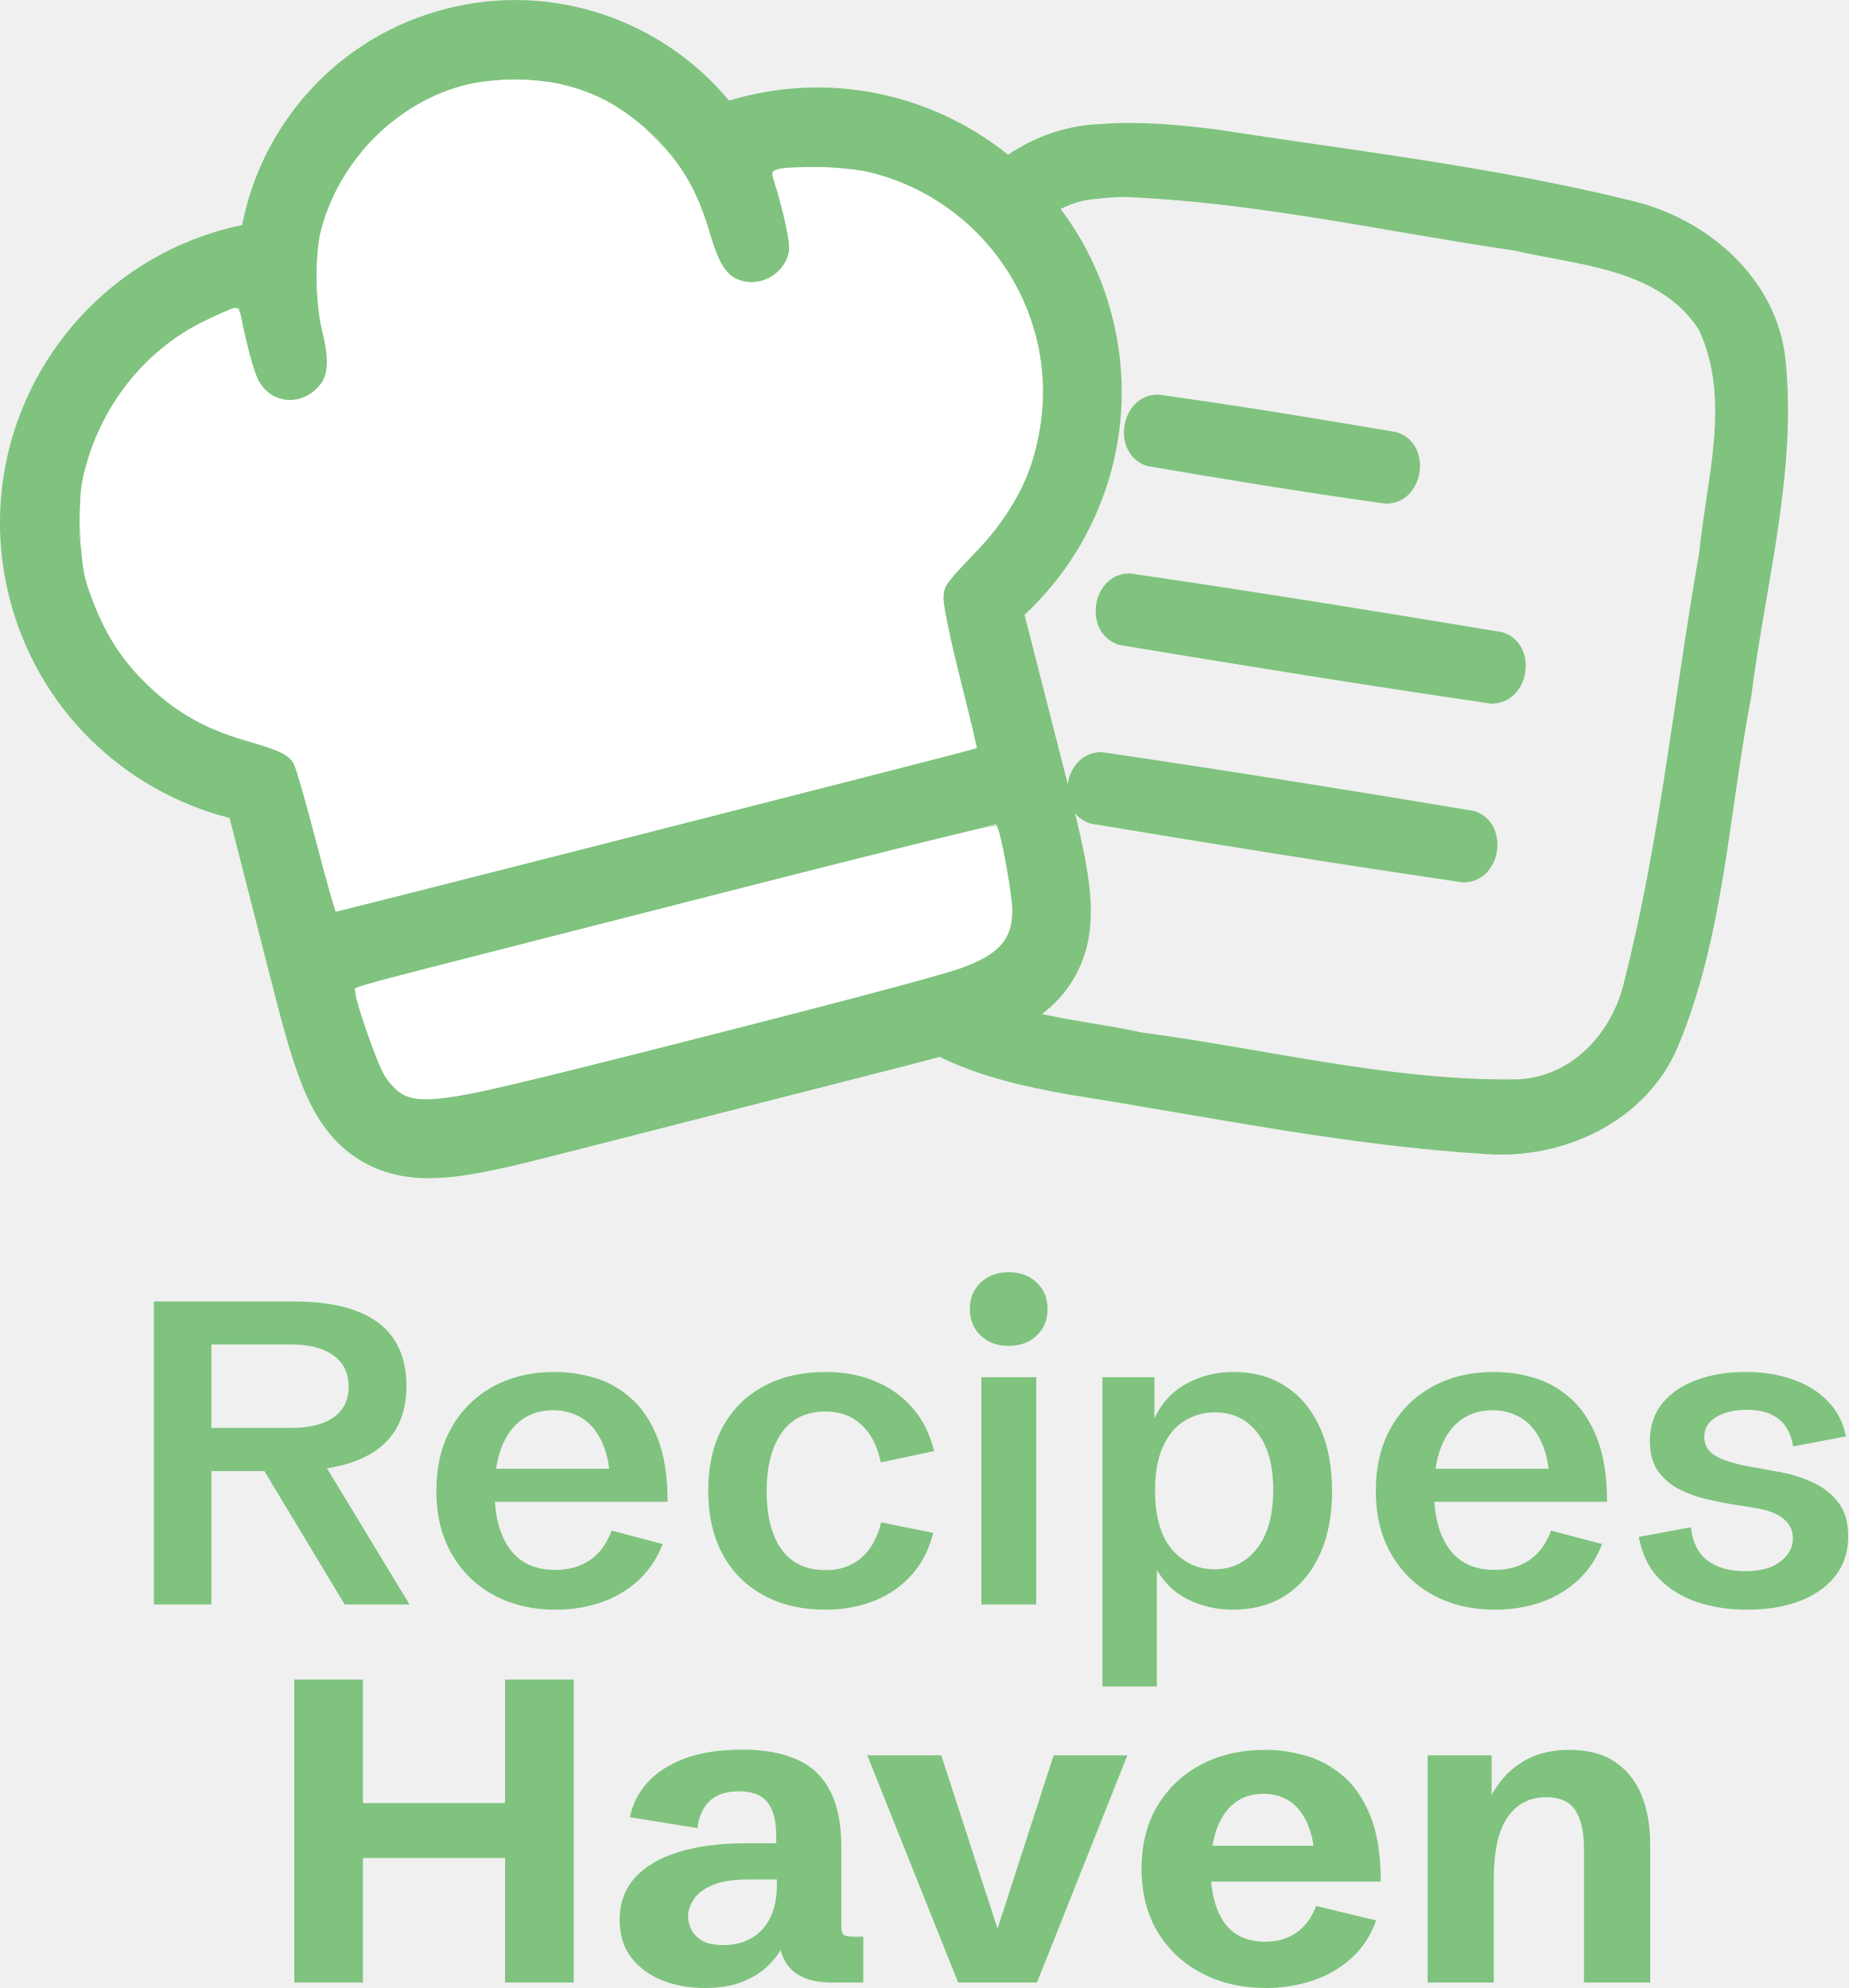
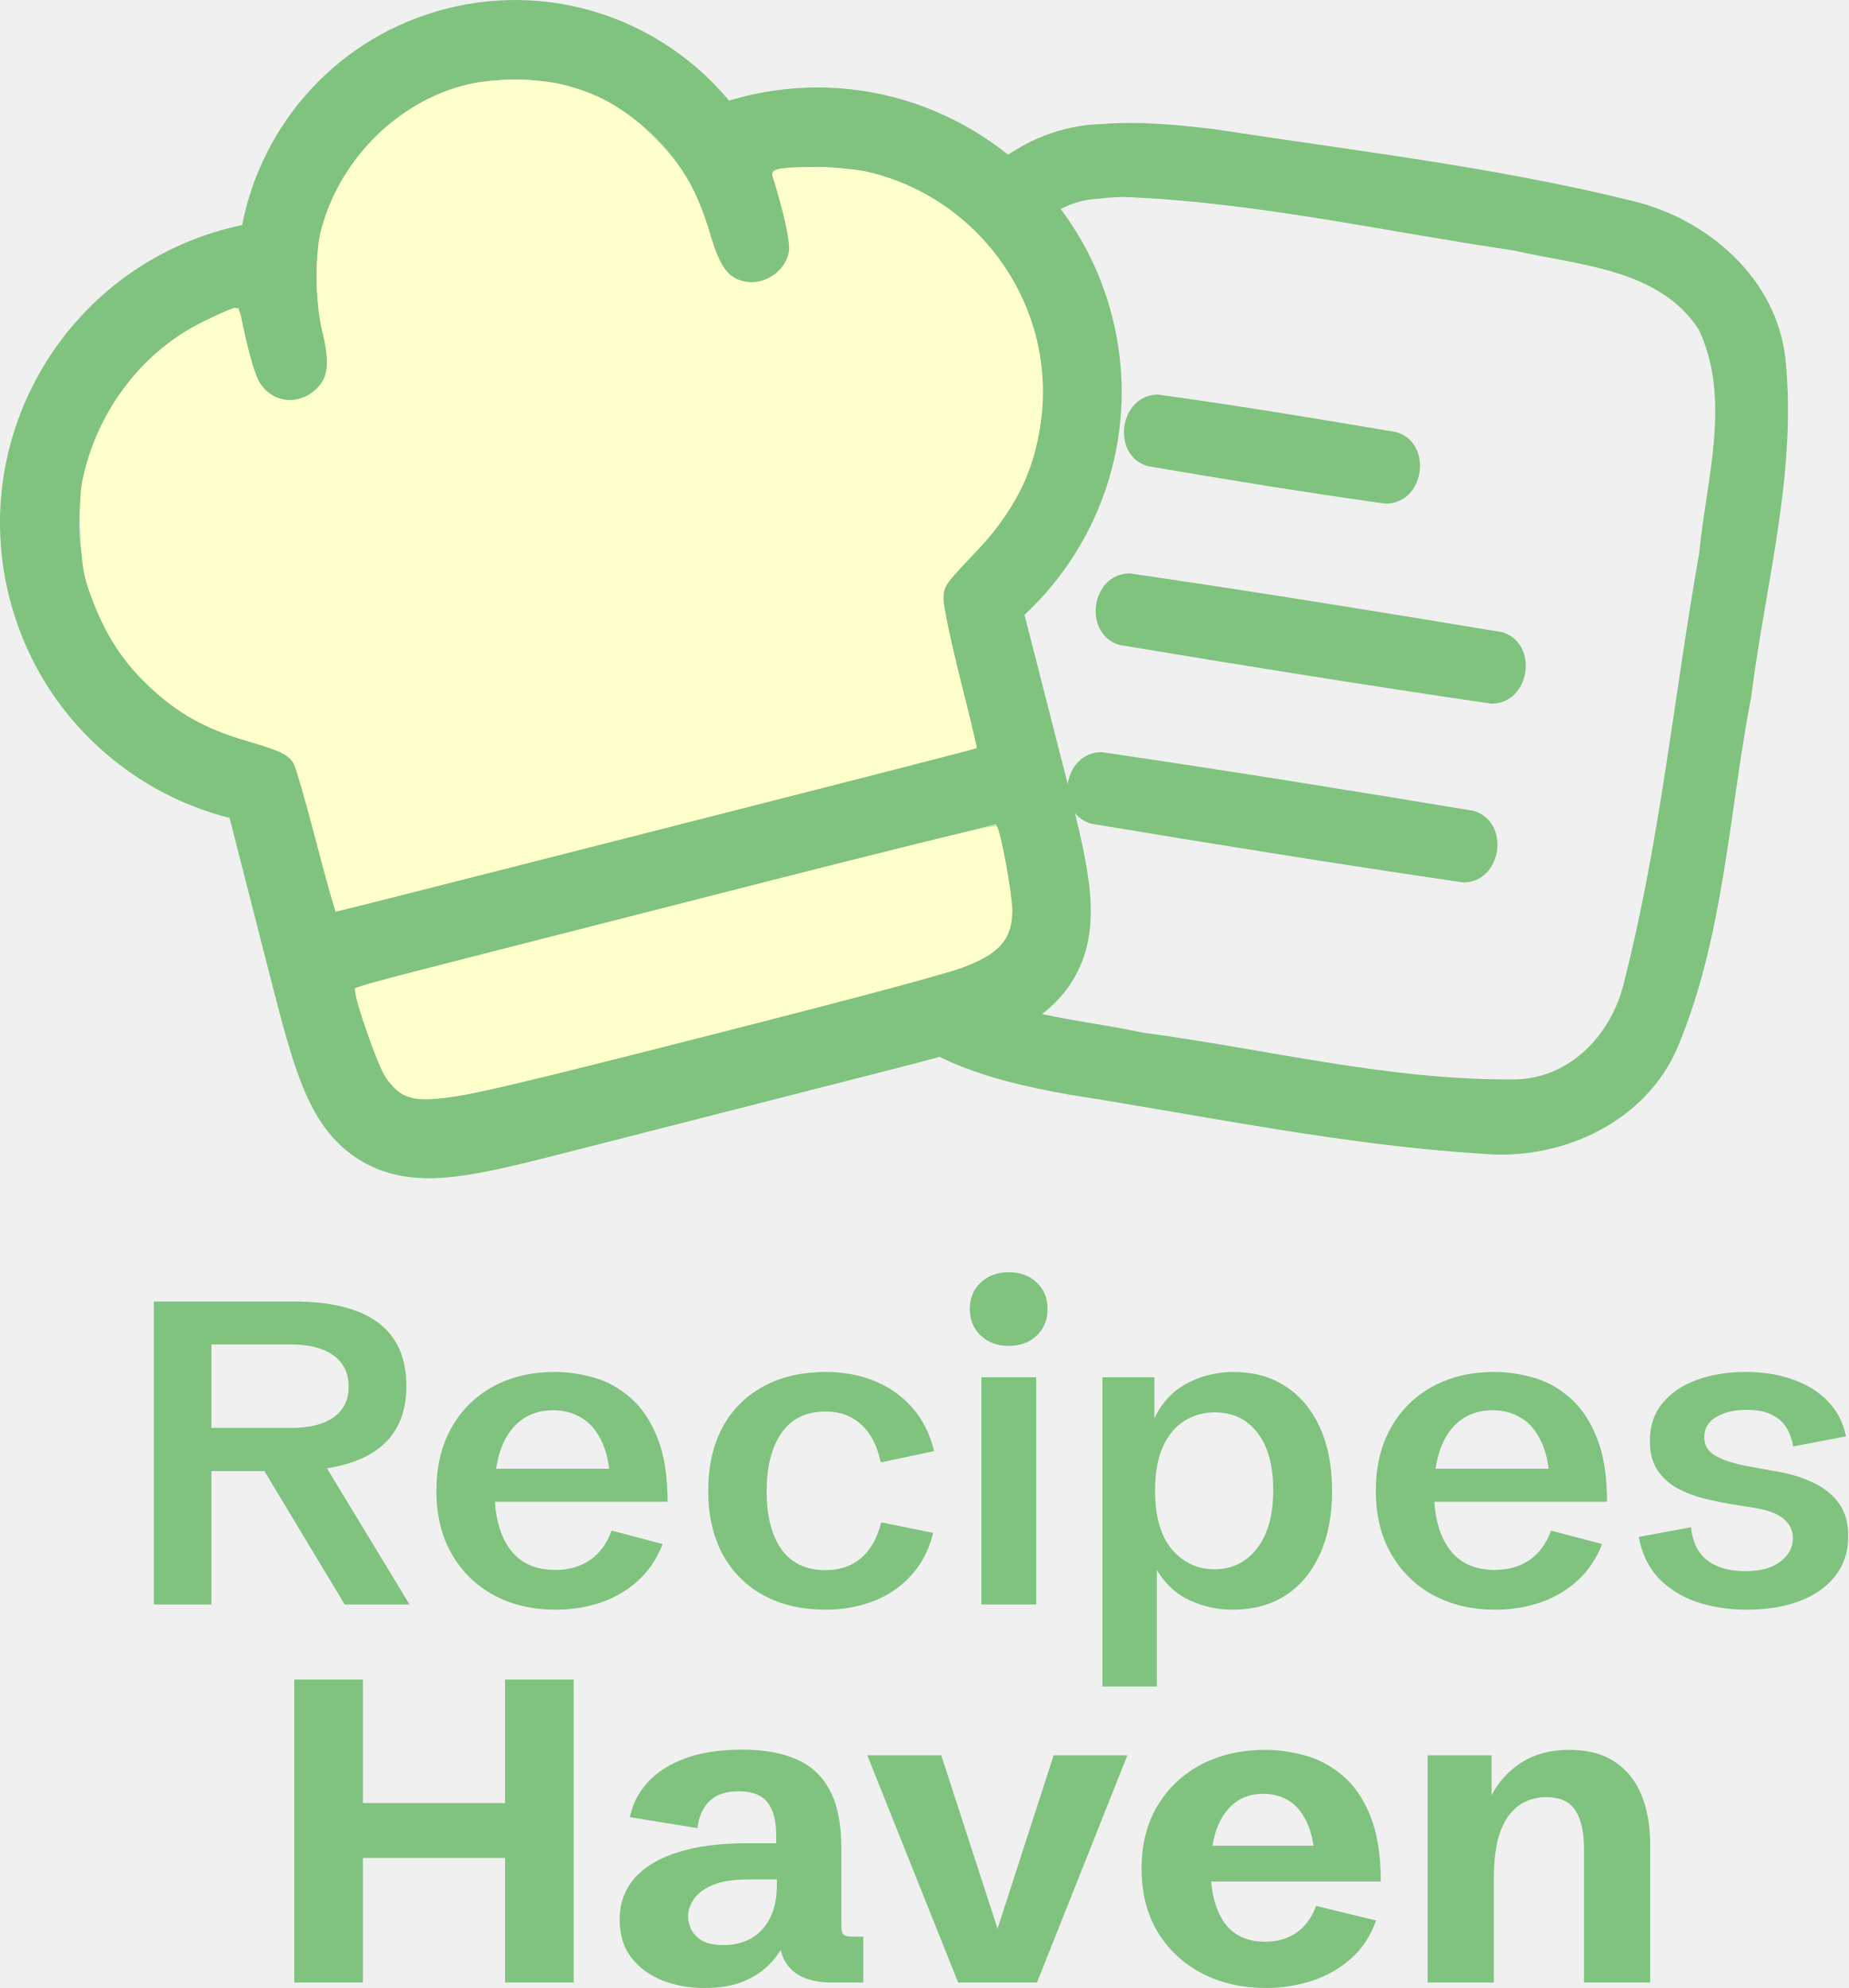
- <svg xmlns="http://www.w3.org/2000/svg" width="140.411mm" height="151.044mm" viewBox="0 0 140.411 151.044" version="1.1" id="svg24217">
-   <defs id="defs24214">
-     <rect x="4395.605" y="-2836.63" width="2004.396" height="679.853" id="rect107254" />
-     <rect x="4395.605" y="-2836.63" width="2004.396" height="679.853" id="rect107254-9" />
-   </defs>
+ <svg xmlns="http://www.w3.org/2000/svg" version="1.1" id="svg24217" x="0px" y="0px" width="398.015px" height="428.156px" viewBox="0 0 398.015 428.156" enable-background="new 0 0 398.015 428.156" xml:space="preserve">
  <g id="layer1" transform="translate(157.23,283.7476)">
-     <g id="g14647" transform="matrix(4.02135,0,0,4.02135,-165.3557,-178.8892)" style="fill:#7fc37e;fill-opacity:1">
-       <path fill-rule="evenodd" clip-rule="evenodd" d="m 6.595,-21.823 c 0.375,-1.929 1.823,-3.568 3.855,-4.087 2.032,-0.519 4.089,0.224 5.343,1.736 0.08,-0.024 0.162,-0.047 0.244,-0.068 3.077,-0.786 6.208,1.07 6.995,4.147 0.54,2.113 -0.167,4.25 -1.656,5.636 l 0.743,2.908 c 0.222,0.871 0.408,1.596 0.478,2.192 0.074,0.629 0.034,1.224 -0.294,1.778 -0.328,0.554 -0.832,0.874 -1.419,1.112 -0.556,0.225 -1.282,0.41 -2.153,0.633 l -5.914,1.511 C 11.946,-4.102 11.22,-3.916 10.624,-3.847 9.995,-3.773 9.4,-3.813 8.846,-4.141 8.292,-4.47 7.971,-4.973 7.734,-5.56 7.509,-6.117 7.324,-6.842 7.101,-7.713 l -0.743,-2.908 c -1.972,-0.502 -3.617,-2.038 -4.157,-4.151 -0.786,-3.077 1.07,-6.208 4.147,-6.995 0.082,-0.021 0.164,-0.04 0.246,-0.057 z m -0.065,1.564 c -2.16,0.658 -3.44,2.907 -2.875,5.117 0.431,1.687 1.817,2.88 3.436,3.144 0.294,0.048 0.532,0.266 0.606,0.555 l 0.66,2.583 12.111,-3.095 -0.66,-2.583 c -0.074,-0.289 0.03,-0.594 0.266,-0.777 1.293,-1.008 1.937,-2.719 1.506,-4.407 -0.565,-2.21 -2.767,-3.568 -4.978,-3.11 0.094,0.228 0.173,0.464 0.236,0.709 l 0.124,0.484 c 0.103,0.401 -0.14,0.81 -0.541,0.912 -0.401,0.103 -0.81,-0.14 -0.912,-0.541 l -0.124,-0.484 c -0.105,-0.41 -0.273,-0.785 -0.49,-1.119 -0.853,-1.31 -2.475,-1.994 -4.072,-1.586 -1.597,0.408 -2.692,1.786 -2.812,3.345 -0.031,0.397 0.002,0.807 0.107,1.217 l 0.124,0.484 c 0.103,0.401 -0.14,0.81 -0.541,0.912 -0.401,0.103 -0.81,-0.14 -0.912,-0.541 l -0.124,-0.484 c -0.063,-0.245 -0.107,-0.491 -0.134,-0.735 z M 20.837,-10.503 8.729,-7.409 c 0.145,0.551 0.265,0.963 0.396,1.287 0.174,0.432 0.327,0.597 0.486,0.691 0.159,0.094 0.376,0.149 0.839,0.095 0.484,-0.057 1.112,-0.216 2.046,-0.454 l 5.813,-1.486 c 0.934,-0.239 1.561,-0.401 2.013,-0.583 0.432,-0.174 0.597,-0.327 0.691,-0.486 0.094,-0.159 0.149,-0.376 0.095,-0.839 -0.041,-0.346 -0.133,-0.766 -0.27,-1.319 z" fill="#1c274c" id="path9559" style="fill:#7fc37e;fill-opacity:1" />
-       <path style="fill:#7fc37e;fill-opacity:1;stroke-width:1.393" d="m 277.99,-297.821 c -0.322,-0.958 -5.374,-20.533 -11.227,-43.501 -5.853,-22.968 -11.471,-43.345 -12.484,-45.283 -4.191,-8.017 -9.135,-10.873 -26.474,-15.297 -27.01,-6.891 -47.215,-17.772 -65.884,-35.477 -13.628,-12.924 -21.637,-23.829 -29.764,-40.527 -10.434,-21.437 -14.04,-37.324 -14.073,-62.002 -0.023,-17.426 0.478,-22.118 3.644,-34.136 10.27,-38.976 35.454,-71.556 69.4,-89.778 5.613,-3.013 13.597,-6.804 17.744,-8.426 8.223,-3.215 9.814,-2.56 9.856,4.057 0.043,6.819 7.377,34.403 10.678,40.158 8.248,14.382 29.148,16.012 39.997,3.119 6.617,-7.864 7.202,-13.799 3.045,-30.918 -5.065,-20.862 -6.393,-34.412 -4.909,-50.102 5.166,-54.605 45.365,-99.358 99.191,-110.429 16.598,-3.414 38.367,-2.915 54.806,1.255 16.482,4.181 27.932,9.375 41.794,18.958 25.207,17.426 41.561,42.004 50.806,76.357 4.803,17.846 7.59,22.676 15.384,26.652 16.17,8.249 36.164,-3.338 36.164,-20.958 0,-6.515 -5.678,-30.041 -9.734,-40.33 l -2.704,-6.861 6.567,-1.123 c 3.612,-0.617 14.718,-1.041 24.68,-0.941 14.662,0.147 20.768,0.877 32.046,3.833 53.583,14.043 92.835,55.346 104.103,109.541 2.248,10.815 2.628,16.806 2.075,32.743 -0.799,23.015 -3.702,35.358 -12.899,54.829 -8.333,17.643 -16.667,28.96 -33.498,45.49 -20.701,20.33 -20.29,15.729 -6.326,70.722 6.274,24.708 11.39,45.568 11.371,46.357 -0.02,0.789 -8.971,3.738 -19.891,6.552 -87.087,22.448 -380.56,97.208 -381.595,97.208 -0.718,0 -1.568,-0.784 -1.89,-1.742 z" id="path14161" transform="scale(0.03)" />
-       <path style="fill:#7fc37e;fill-opacity:1;stroke-width:1.393" d="m 322.29,-180.358 c -7.318,-3.323 -13.05,-11.107 -18.373,-24.955 -4.349,-11.314 -13.176,-40.615 -12.45,-41.326 0.39,-0.382 37.439,-9.95 132.101,-34.117 18.009,-4.597 46.223,-11.805 62.699,-16.017 211.237,-54 207.31,-53.014 208.073,-52.227 2.023,2.089 8.359,36.202 8.942,48.151 0.586,12.008 0.28,14.958 -2.118,20.378 -4.514,10.206 -15.231,16.37 -43.52,25.035 -20.608,6.312 -267.244,69.221 -289.113,73.743 -23.272,4.812 -37.667,5.228 -46.242,1.334 z" id="path14200" transform="scale(0.03)" />
+     <g id="g14647" transform="matrix(4.02135,0,0,4.02135,-165.3557,-178.8892)">
+       <path id="path9559" fill="#7FC37E" d="M14.986-14.022c1.064-5.468,5.168-10.114,10.928-11.586    c5.76-1.472,11.59,0.635,15.147,4.922c0.228-0.069,0.458-0.133,0.691-0.193c8.722-2.229,17.599,3.034,19.827,11.756    c1.531,5.989-0.472,12.047-4.694,15.977l2.106,8.243c0.631,2.468,1.157,4.525,1.355,6.215c0.209,1.783,0.097,3.47-0.834,5.041    c-0.931,1.571-2.358,2.479-4.022,3.151c-1.577,0.637-3.635,1.163-6.103,1.794l-16.764,4.284c-2.468,0.63-4.525,1.157-6.215,1.355    c-1.783,0.209-3.47,0.097-5.041-0.835c-1.57-0.931-2.478-2.357-3.151-4.022c-0.637-1.577-1.163-3.635-1.793-6.103l-2.107-8.243    C8.726,16.31,4.063,11.956,2.532,5.967C0.303-2.754,5.567-11.631,14.288-13.86C14.521-13.919,14.753-13.974,14.986-14.022    L14.986-14.022z M14.802-9.589C8.68-7.723,5.051-1.35,6.652,4.915c1.222,4.783,5.152,8.164,9.739,8.912    c0.834,0.136,1.508,0.753,1.718,1.572l1.871,7.322l34.33-8.773l-1.871-7.322c-0.209-0.819,0.086-1.684,0.753-2.203    c3.666-2.858,5.491-7.709,4.269-12.492c-1.601-6.265-7.843-10.115-14.11-8.815c0.266,0.645,0.49,1.316,0.668,2.011l0.351,1.373    c0.291,1.138-0.396,2.295-1.533,2.586c-1.137,0.291-2.295-0.396-2.586-1.533l-0.351-1.373c-0.297-1.161-0.772-2.225-1.389-3.171    c-2.418-3.714-7.015-5.653-11.542-4.496c-4.527,1.157-7.63,5.063-7.97,9.482c-0.087,1.126,0.006,2.287,0.303,3.449l0.351,1.373    c0.291,1.138-0.396,2.295-1.533,2.586c-1.138,0.291-2.295-0.396-2.586-1.533l-0.351-1.373C15.003-8.199,14.878-8.896,14.802-9.589    L14.802-9.589z M55.357,18.068l-34.32,8.771c0.411,1.561,0.751,2.731,1.121,3.647c0.494,1.224,0.927,1.691,1.377,1.957    c0.449,0.267,1.067,0.422,2.378,0.269c1.372-0.161,3.152-0.611,5.799-1.288l16.478-4.211c2.647-0.677,4.425-1.135,5.706-1.653    c1.224-0.495,1.691-0.928,1.957-1.377c0.266-0.449,0.422-1.067,0.269-2.378C56.008,20.825,55.745,19.635,55.357,18.068    L55.357,18.068z" />
+       <path id="path14161" fill="#7FC37E" d="M19.933,22.513c-0.027-0.081-0.457-1.746-0.955-3.699    c-0.498-1.953-0.975-3.686-1.061-3.851c-0.356-0.682-0.777-0.925-2.251-1.301c-2.297-0.586-4.015-1.511-5.603-3.017    c-1.159-1.099-1.84-2.026-2.531-3.446C6.644,5.375,6.338,4.024,6.335,1.926c-0.002-1.482,0.041-1.881,0.31-2.903    c0.873-3.314,3.015-6.085,5.902-7.635c0.477-0.256,1.156-0.579,1.509-0.717c0.699-0.273,0.835-0.218,0.838,0.345    c0.004,0.58,0.627,2.926,0.908,3.415c0.701,1.223,2.479,1.362,3.401,0.265c0.563-0.669,0.612-1.173,0.259-2.629    c-0.431-1.774-0.544-2.926-0.417-4.261c0.439-4.644,3.858-8.449,8.435-9.391c1.411-0.29,3.263-0.248,4.661,0.107    c1.402,0.356,2.375,0.797,3.554,1.612c2.144,1.482,3.534,3.572,4.321,6.493c0.408,1.518,0.645,1.928,1.308,2.266    c1.375,0.701,3.075-0.284,3.075-1.782c0-0.554-0.483-2.555-0.828-3.43l-0.23-0.583l0.559-0.095    c0.307-0.053,1.252-0.089,2.099-0.08c1.247,0.013,1.766,0.075,2.725,0.326c4.556,1.194,7.895,4.707,8.853,9.315    c0.191,0.92,0.223,1.429,0.176,2.784c-0.068,1.957-0.315,3.007-1.097,4.663c-0.709,1.5-1.417,2.463-2.849,3.868    c-1.76,1.729-1.725,1.338-0.538,6.014c0.533,2.101,0.968,3.875,0.967,3.942c-0.002,0.067-0.763,0.318-1.692,0.557    c-7.406,1.909-32.363,8.267-32.451,8.267C20.033,22.661,19.96,22.594,19.933,22.513z" />
+       <path id="path14200" fill="#7FC37E" d="M23.7,32.502c-0.622-0.283-1.11-0.945-1.562-2.122c-0.37-0.962-1.12-3.454-1.059-3.514    c0.033-0.033,3.184-0.846,11.234-2.901c1.531-0.391,3.931-1.004,5.332-1.362c17.963-4.592,17.629-4.508,17.694-4.441    c0.172,0.178,0.711,3.079,0.761,4.095c0.05,1.021,0.024,1.272-0.18,1.733c-0.384,0.868-1.295,1.392-3.701,2.129    c-1.752,0.537-22.726,5.887-24.586,6.271C25.654,32.797,24.429,32.833,23.7,32.502z" />
    </g>
-     <path id="path9583" style="fill:#7fc37e;fill-opacity:1;stroke-width:3.438" d="m -73.536,-274.324 c -6.065,0.164 -11.335,4.655 -12.973,10.408 -3.048,10.371 -3.884,21.259 -5.815,31.876 -0.866,7.188 -3.095,14.881 -0.284,21.9 2.801,6.496 10.274,8.441 16.597,9.559 10.529,1.652 21.023,3.873 31.674,4.516 5.934,0.439 12.228,-2.522 14.592,-8.195 3.498,-8.399 3.855,-17.699 5.558,-26.562 1.066,-8.5 3.488,-17.022 2.601,-25.635 -0.662,-6.133 -5.903,-10.669 -11.672,-12.034 -10.421,-2.58 -21.136,-3.805 -31.731,-5.444 -2.832,-0.337 -5.696,-0.616 -8.548,-0.388 z m 1.589,5.537 c 10.012,0.377 19.851,2.625 29.753,4.076 4.879,1.123 11.007,1.368 14.014,5.992 2.51,5.288 0.576,11.394 0.045,16.954 -1.911,10.836 -2.977,21.906 -5.692,32.547 -0.897,3.999 -4.112,7.477 -8.427,7.483 -9.508,0.074 -18.825,-2.318 -28.22,-3.565 -5.37,-1.182 -11.59,-1.263 -15.784,-5.239 -3.599,-4.596 -1.671,-10.848 -1.213,-16.144 1.931,-11.394 3.177,-22.988 5.87,-34.202 0.841,-3.838 3.756,-7.61 7.901,-7.769 0.581,-0.091 1.167,-0.099 1.753,-0.133 z m 2.713,15.02 c -2.949,-0.016 -3.636,4.575 -0.821,5.433 6.011,1.026 12.06,2.017 18.095,2.853 2.949,0.016 3.637,-4.576 0.821,-5.433 -6.009,-1.026 -12.062,-2.017 -18.095,-2.853 z m -2.151,13.586 c -2.949,-0.017 -3.633,4.562 -0.821,5.433 9.407,1.564 18.851,3.086 28.281,4.465 2.944,0.006 3.64,-4.572 0.821,-5.433 -9.406,-1.563 -18.852,-3.089 -28.281,-4.465 z m -2.151,13.579 c -2.944,-0.006 -3.64,4.572 -0.821,5.433 9.407,1.564 18.851,3.086 28.281,4.465 2.949,0.016 3.633,-4.564 0.821,-5.433 -9.406,-1.564 -18.852,-3.086 -28.281,-4.465 z" />
-     <path style="fill:#ffffff;fill-opacity:1;stroke-width:0.238" d="m -133.205,-219.767 c -0.757,-2.909 -1.516,-5.563 -1.686,-5.897 -0.367,-0.721 -0.993,-1.031 -3.627,-1.796 -3.334,-0.969 -5.598,-2.3 -7.918,-4.656 -1.69,-1.716 -2.866,-3.617 -3.829,-6.19 -0.648,-1.731 -0.748,-2.332 -0.843,-5.07 -0.092,-2.666 -0.035,-3.372 0.406,-4.979 1.303,-4.75 4.547,-8.776 8.775,-10.89 1.223,-0.611 2.371,-1.112 2.551,-1.112 0.18,0 0.375,0.241 0.433,0.535 0.451,2.286 0.977,4.232 1.336,4.94 0.951,1.875 3.365,2.052 4.708,0.346 0.627,-0.797 0.662,-1.995 0.122,-4.157 -0.478,-1.91 -0.534,-5.623 -0.112,-7.369 1.316,-5.44 5.87,-10.025 11.202,-11.278 1.977,-0.465 5.156,-0.465 7.128,0 2.755,0.649 4.858,1.848 7.008,3.995 2.23,2.227 3.288,4.062 4.302,7.467 0.729,2.446 1.353,3.282 2.631,3.522 1.51,0.283 3.092,-0.814 3.322,-2.305 0.106,-0.685 -0.396,-3 -1.212,-5.588 -0.124,-0.394 -0.039,-0.534 0.396,-0.65 1.039,-0.278 5.305,-0.149 6.814,0.207 8.677,2.046 14.405,10.4 13.126,19.146 -0.573,3.916 -2.027,6.701 -5.289,10.125 -1.973,2.071 -2.092,2.255 -2.086,3.219 0.003,0.563 0.585,3.32 1.293,6.128 0.708,2.808 1.261,5.131 1.23,5.163 -0.064,0.064 -5.678,1.504 -31.314,8.037 -9.49,2.418 -17.308,4.397 -17.373,4.397 -0.065,0 -0.737,-2.38 -1.495,-5.289 z" id="path29024" />
-     <path style="fill:#ffffff;fill-opacity:1;stroke-width:0.238" d="m -126.629,-200.594 c -0.431,-0.222 -1.058,-0.873 -1.395,-1.447 -0.598,-1.02 -2.22,-5.662 -2.22,-6.352 0,-0.432 -1.507,-0.005 14.263,-4.038 28.869,-7.384 34.3,-8.729 34.482,-8.541 0.28,0.288 1.175,5.16 1.175,6.395 0,2.186 -0.997,3.326 -3.803,4.353 -1.717,0.628 -10.102,2.843 -25.306,6.687 -13.426,3.394 -15.598,3.766 -17.196,2.943 z" id="path29063" />
-     <g id="g23355" transform="matrix(2.879566,0,0,2.728025,-375.8082,68.3764)" style="fill:#7fc37e;fill-opacity:1">
-       <g aria-label="Recipes" transform="matrix(0.03,0,0,0.03,-52.78641,-10.2865)" id="text107252" style="font-size:400px;line-height:1.25;white-space:pre;shape-inside:url(#rect107254)">
-         <path d="m 4425.098,-2470.173 v -281.25 h 122.656 q 99.414,0 99.414,78.516 0,78.906 -103.906,78.906 h -67.578 v 123.828 z m 167.773,0 -78.516,-137.695 h 56.445 l 79.102,137.695 z m -117.188,-163.867 h 69.922 q 24.414,0 37.5,-9.766 13.281,-9.961 13.281,-28.711 0,-18.75 -13.476,-28.906 -13.281,-10.156 -37.891,-10.156 h -69.336 z" style="font-weight:600;font-family:'Schibsted Grotesk';-inkscape-font-specification:'Schibsted Grotesk Semi-Bold'" id="path25423" />
-         <path d="m 4778.418,-2465.29 q -30.664,0 -54.297,-13.477 -23.633,-13.476 -37.109,-38.281 -13.476,-24.805 -13.476,-58.594 0,-33.789 13.281,-58.594 13.281,-24.805 36.719,-38.281 23.438,-13.476 54.102,-13.476 17.188,0 34.57,5.273 17.578,5.274 32.031,18.75 14.648,13.281 23.633,36.914 8.984,23.438 8.984,59.57 h -172.266 v -30.664 h 129.297 l -7.422,11.133 q -1.172,-23.633 -8.203,-37.891 -6.836,-14.453 -17.773,-20.898 -10.742,-6.641 -24.023,-6.641 -16.797,0 -28.32,9.18 -11.523,8.984 -17.578,25.977 -5.859,16.797 -5.859,39.844 0,34.375 13.477,53.906 13.477,19.336 39.844,19.336 17.969,0 30.664,-9.18 12.695,-9.18 18.945,-27.344 l 44.922,12.5 q -7.617,20.508 -21.68,33.984 -14.062,13.476 -32.812,20.312 -18.75,6.641 -39.648,6.641 z" style="font-weight:600;font-family:'Schibsted Grotesk';-inkscape-font-specification:'Schibsted Grotesk Semi-Bold'" id="path25425" />
-         <path d="m 5016.309,-2465.29 q -32.031,0 -55.273,-13.477 -23.242,-13.476 -35.938,-38.281 -12.5,-24.805 -12.5,-58.594 0,-33.984 12.5,-58.789 12.695,-24.805 35.938,-38.086 23.242,-13.476 55.078,-13.476 23.242,0 42.773,8.398 19.531,8.399 33.203,24.805 13.672,16.406 19.141,40.234 l -46.875,10.547 q -4.688,-23.242 -17.188,-35.156 -12.305,-12.109 -31.25,-12.109 -25.781,0 -38.867,19.922 -13.086,19.922 -13.086,54.102 0,34.18 12.891,53.711 13.086,19.531 39.062,19.531 18.555,0 31.055,-11.133 12.5,-11.133 17.773,-33.203 l 45.703,9.766 q -4.297,17.969 -13.281,31.445 -8.984,13.281 -21.68,22.266 -12.5,8.789 -27.539,13.086 -15.039,4.492 -31.641,4.492 z" style="font-weight:600;font-family:'Schibsted Grotesk';-inkscape-font-specification:'Schibsted Grotesk Semi-Bold'" id="path25427" />
-         <path d="m 5152.832,-2470.173 v -210.938 h 48.242 v 210.938 z m 24.023,-240.039 q -15.039,0 -24.609,-9.57 -9.57,-9.57 -9.57,-24.609 0,-15.234 9.57,-24.609 9.57,-9.57 24.609,-9.57 15.234,0 24.609,9.57 9.57,9.375 9.57,24.609 0,15.039 -9.57,24.609 -9.375,9.57 -24.609,9.57 z" style="font-weight:600;font-family:'Schibsted Grotesk';-inkscape-font-specification:'Schibsted Grotesk Semi-Bold'" id="path25429" />
-         <path d="m 5259.277,-2394.001 v -287.109 h 45.703 v 42.969 l -0.781,-3.125 q 9.961,-23.047 28.906,-33.789 18.945,-10.938 41.406,-10.938 26.367,0 45.703,13.281 19.531,13.281 30.273,38.086 10.742,24.805 10.742,59.375 0,34.18 -10.938,58.984 -10.742,24.609 -30.273,37.891 -19.531,13.086 -46.094,13.086 -22.266,0 -41.406,-10.547 -18.945,-10.742 -29.883,-35.156 l 4.492,-0.977 v 117.969 z m 98.438,-108.789 q 23.242,0 37.5,-19.336 14.258,-19.336 14.258,-54.297 0,-34.18 -13.867,-53.125 -13.867,-18.945 -37.5,-18.945 -14.453,0 -26.562,7.812 -11.914,7.617 -18.945,23.828 -7.031,16.016 -7.031,40.82 0,36.719 15.039,55.078 15.234,18.164 37.109,18.164 z" style="font-weight:600;font-family:'Schibsted Grotesk';-inkscape-font-specification:'Schibsted Grotesk Semi-Bold'" id="path25431" />
-         <path d="m 5604.59,-2465.29 q -30.664,0 -54.297,-13.477 -23.633,-13.476 -37.109,-38.281 -13.477,-24.805 -13.477,-58.594 0,-33.789 13.281,-58.594 13.281,-24.805 36.719,-38.281 23.438,-13.476 54.102,-13.476 17.188,0 34.57,5.273 17.578,5.274 32.031,18.75 14.648,13.281 23.633,36.914 8.984,23.438 8.984,59.57 h -172.266 v -30.664 h 129.297 l -7.422,11.133 q -1.172,-23.633 -8.203,-37.891 -6.836,-14.453 -17.773,-20.898 -10.742,-6.641 -24.023,-6.641 -16.797,0 -28.32,9.18 -11.523,8.984 -17.578,25.977 -5.859,16.797 -5.859,39.844 0,34.375 13.477,53.906 13.476,19.336 39.844,19.336 17.969,0 30.664,-9.18 12.695,-9.18 18.945,-27.344 l 44.922,12.5 q -7.617,20.508 -21.68,33.984 -14.062,13.476 -32.812,20.312 -18.75,6.641 -39.648,6.641 z" style="font-weight:600;font-family:'Schibsted Grotesk';-inkscape-font-specification:'Schibsted Grotesk Semi-Bold'" id="path25433" />
-         <path d="m 5826.074,-2465.29 q -23.438,0 -43.75,-7.031 -20.117,-7.227 -33.789,-22.07 -13.477,-15.039 -17.578,-38.477 l 45.898,-8.984 q 1.953,20.508 14.258,30.664 12.5,10.156 33.203,10.156 20.508,0 31.25,-8.984 10.938,-8.984 10.938,-21.484 0,-10.938 -8.203,-18.164 -8.008,-7.227 -25.781,-10.156 l -21.68,-3.711 q -10.938,-1.953 -23.047,-5.078 -12.109,-3.32 -22.852,-9.375 -10.742,-6.25 -17.578,-16.797 -6.641,-10.742 -6.641,-27.148 0,-20.898 11.133,-35.156 11.133,-14.258 30.078,-21.484 19.141,-7.422 42.969,-7.422 23.242,0 41.602,7.031 18.555,6.836 30.664,20.117 12.305,13.281 16.016,32.617 l -46.484,9.375 q -1.367,-9.375 -5.664,-16.992 -4.297,-7.812 -12.891,-12.305 -8.398,-4.688 -22.266,-4.688 -16.211,0 -26.758,6.641 -10.547,6.445 -10.547,18.555 0,8.008 4.688,13.281 4.883,5.078 13.672,8.398 8.789,3.32 20.703,5.664 l 23.438,4.492 q 16.602,2.734 31.25,9.57 14.649,6.641 23.633,18.75 9.18,12.109 9.18,31.836 0,21.875 -11.523,37.305 -11.524,15.234 -31.641,23.242 -20.117,7.812 -45.898,7.812 z" style="font-weight:600;font-family:'Schibsted Grotesk';-inkscape-font-specification:'Schibsted Grotesk Semi-Bold'" id="path25435" />
+     <path id="path9583" fill="#7FC37E" d="M80.014-257.035c-17.193,0.466-32.131,13.196-36.773,29.502   c-8.64,29.397-11.008,60.261-16.483,90.358c-2.456,20.377-8.773,42.183-0.804,62.078C33.894-56.681,55.077-51.168,73-48.001   c29.848,4.683,59.592,10.979,89.783,12.8c16.822,1.244,34.664-7.15,41.363-23.229c9.916-23.808,10.93-50.169,15.754-75.294   c3.023-24.096,9.887-48.25,7.375-72.667c-1.877-17.386-16.732-30.242-33.086-34.112c-29.541-7.313-59.914-10.786-89.945-15.431   C96.217-256.888,88.098-257.679,80.014-257.035L80.014-257.035z M84.519-241.34c28.381,1.067,56.271,7.441,84.339,11.555   c13.832,3.182,31.201,3.877,39.727,16.984c7.113,14.989,1.633,32.298,0.127,48.058c-5.418,30.715-8.439,62.097-16.135,92.259   c-2.543,11.336-11.656,21.194-23.887,21.212c-26.953,0.21-53.362-6.571-79.994-10.105c-15.223-3.353-32.852-3.579-44.742-14.85   c-10.204-13.027-4.736-30.75-3.438-45.763c5.475-32.298,9.005-65.163,16.639-96.951c2.384-10.88,10.646-21.571,22.396-22.021   C81.195-241.22,82.859-241.245,84.519-241.34L84.519-241.34z M92.209-198.763c-8.36-0.046-10.307,12.97-2.326,15.401   c17.039,2.908,34.186,5.716,51.294,8.088c8.358,0.046,10.31-12.971,2.325-15.4C126.469-193.582,109.311-196.392,92.209-198.763   L92.209-198.763z M86.111-160.251c-8.36-0.049-10.299,12.933-2.326,15.4c26.665,4.434,53.436,8.749,80.168,12.656   c8.346,0.017,10.318-12.96,2.326-15.401C139.617-152.026,112.84-156.351,86.111-160.251z M80.014-121.759   c-8.346-0.017-10.319,12.96-2.326,15.401c26.665,4.434,53.437,8.749,80.168,12.656c8.361,0.045,10.297-12.937,2.326-15.4   C133.52-113.536,106.742-117.852,80.014-121.759z" />
+     <path id="path29024" fill="#FFFFCC" d="M-89.127-102.385c-2.147-8.246-4.298-15.768-4.78-16.715   c-1.04-2.043-2.814-2.922-10.281-5.091c-9.451-2.746-15.868-6.519-22.444-13.199c-4.791-4.866-8.124-10.253-10.855-17.547   c-1.837-4.906-2.121-6.61-2.389-14.372c-0.261-7.558-0.098-9.558,1.152-14.113c3.694-13.465,12.889-24.876,24.873-30.87   c3.466-1.733,6.72-3.151,7.231-3.151c0.511,0,1.064,0.683,1.228,1.516c1.278,6.48,2.77,11.997,3.788,14.004   c2.695,5.314,9.54,5.817,13.345,0.979c1.778-2.261,1.878-5.656,0.346-11.783c-1.354-5.415-1.514-15.94-0.317-20.889   c3.729-15.419,16.64-28.417,31.755-31.969c5.605-1.317,14.615-1.316,20.205,0c7.808,1.841,13.77,5.239,19.865,11.325   c6.321,6.312,9.319,11.515,12.194,21.167c2.066,6.935,3.834,9.303,7.458,9.982c4.28,0.803,8.764-2.308,9.417-6.534   c0.3-1.942-1.123-8.503-3.436-15.839c-0.352-1.115-0.109-1.514,1.122-1.844c2.946-0.789,15.037-0.421,19.314,0.587   c24.596,5.799,40.833,29.482,37.208,54.271c-1.623,11.101-5.746,18.994-14.992,28.7c-5.593,5.87-5.93,6.391-5.914,9.125   c0.009,1.595,1.66,9.412,3.666,17.371c2.008,7.959,3.576,14.544,3.486,14.634c-0.18,0.18-16.094,4.265-88.763,22.782   c-26.902,6.855-49.063,12.464-49.246,12.464S-86.98-94.14-89.127-102.385L-89.127-102.385z" />
+     <path id="path29063" fill="#FFFFCC" d="M-70.487-48.038c-1.221-0.628-3-2.474-3.953-4.102c-1.694-2.891-6.294-16.05-6.294-18.005   c0-1.224-4.271-0.015,40.431-11.448c81.833-20.93,97.227-24.742,97.745-24.209c0.794,0.816,3.331,14.625,3.331,18.128   c0,6.196-2.825,9.429-10.781,12.338c-4.867,1.779-28.635,8.06-71.735,18.955C-59.8-46.76-65.959-45.707-70.487-48.038   L-70.487-48.038z" />
+     <g id="g23355" transform="matrix(2.879566,0,0,2.728025,-375.8082,68.3764)">
+       <g id="text107252" transform="matrix(0.03,0,0,0.03,-52.78641,-10.2865)">
+         <path id="path25423" fill="#7FC37E" d="M4673.376,262.518v-797.232h347.687c187.87,0,281.804,74.184,281.804,222.564     c0,149.108-98.18,223.662-294.539,223.662h-191.561v351.006H4673.376z M5148.957,262.518l-222.563-390.311h159.998     l224.225,390.311H5148.957z M4816.769-201.989h198.208c46.134,0,81.567-9.212,106.296-27.683     c25.102-18.818,37.649-45.94,37.649-81.379s-12.734-62.741-38.204-81.928c-25.096-19.199-60.897-28.805-107.404-28.805h-196.545     V-201.989z" />
+         <path id="path25425" fill="#7FC37E" d="M5674.917,276.36c-57.947,0-109.252-12.732-153.917-38.196     c-44.658-25.476-79.719-61.643-105.188-108.514c-25.469-46.883-38.204-102.237-38.204-166.088     c0-63.863,12.554-119.229,37.65-166.1s59.795-83.05,104.086-108.514s95.41-38.196,153.357-38.196     c32.478,0,65.148,4.976,97.993,14.951c33.218,9.952,63.486,27.683,90.798,53.147c27.685,25.094,50.011,59.973,66.99,104.636     c16.979,44.281,25.469,100.579,25.469,168.856h-488.315v-86.916h366.515l-21.038,31.549     c-2.215-44.651-9.965-80.449-23.253-107.392c-12.921-27.325-29.714-47.062-50.384-59.257     c-20.297-12.541-42.997-18.818-68.099-18.818c-31.737,0-58.501,8.675-80.279,26.025c-21.772,16.968-38.385,41.525-49.825,73.635     c-11.073,31.74-16.612,69.387-16.612,112.941c0,64.96,12.734,115.888,38.204,152.807c25.469,36.537,63.113,54.806,112.943,54.806     c33.953,0,62.932-8.675,86.92-26.025c23.994-17.35,41.895-43.172,53.702-77.501l127.34,35.428     c-14.396,38.757-34.88,70.867-61.457,96.343c-26.571,25.464-57.574,44.651-93.008,57.574     C5751.872,270.083,5714.409,276.36,5674.917,276.36z" />
+         <path id="path25427" fill="#7FC37E" d="M6349.253,276.36c-60.536,0-112.763-12.732-156.681-38.196     c-43.923-25.476-77.882-61.643-101.871-108.514c-23.626-46.883-35.434-102.237-35.434-166.088     c0-64.221,11.808-119.778,35.434-166.649c23.988-46.871,57.947-82.859,101.871-107.965     c43.918-25.464,95.964-38.196,156.126-38.196c43.918,0,84.337,7.935,121.247,23.805s68.279,39.306,94.116,70.306     s43.918,69.017,54.262,114.051l-132.879,29.903c-8.857-43.923-25.096-77.143-48.717-99.66     c-23.253-22.886-52.781-34.318-88.582-34.318c-48.722,0-85.445,18.818-110.179,56.464c-24.729,37.647-37.09,88.778-37.09,153.356     c0,64.602,12.181,115.339,36.542,152.258c24.729,36.907,61.638,55.367,110.728,55.367c35.061,0,64.408-10.524,88.028-31.561     s40.414-52.419,50.378-94.123l129.555,27.683c-8.128,33.96-20.67,63.672-37.649,89.136     c-16.979,25.094-37.463,46.143-61.451,63.111c-23.626,16.61-49.644,28.972-78.063,37.098     C6410.518,272.112,6380.623,276.36,6349.253,276.36z" />
+         <path id="path25429" fill="#7FC37E" d="M6736.24,262.518v-597.936h136.762v597.936H6736.24z M6804.338-417.895     c-28.419,0-51.662-9.045-69.749-27.134c-18.087-18.09-27.131-41.334-27.131-69.757c0-28.793,9.043-52.049,27.131-69.757     c18.087-18.09,41.329-27.134,69.749-27.134c28.793,0,52.046,9.045,69.771,27.134c18.087,17.708,27.12,40.964,27.12,69.757     c0,28.423-9.032,51.668-27.12,69.757C6856.384-426.94,6833.131-417.895,6804.338-417.895z" />
+         <path id="path25431" fill="#7FC37E" d="M7037.98,478.448v-813.866h129.55v121.807l-2.216-8.854     c18.833-43.554,46.145-75.485,81.935-95.782c35.813-20.667,74.926-31.001,117.386-31.001c49.83,0,93.014,12.541,129.55,37.647     c36.898,25.094,65.51,61.082,85.813,107.965c20.292,46.871,30.443,102.977,30.443,168.296     c0,64.602-10.332,120.327-30.997,167.198c-20.303,46.513-48.903,82.31-85.824,107.416     c-36.898,24.724-80.454,37.086-130.657,37.086c-42.076,0-81.189-9.964-117.364-29.891c-35.813-20.297-64.04-53.517-84.716-99.66     l12.74-2.756v334.396H7037.98z M7317.021,170.065c43.918,0,79.358-18.269,106.296-54.818     c26.939-36.537,40.414-87.835,40.414-153.905c0-64.59-13.102-114.79-39.306-150.588c-26.215-35.797-61.644-53.708-106.296-53.708     c-27.312,0-52.419,7.386-75.299,22.147c-22.519,14.402-40.414,36.907-53.708,67.55c-13.283,30.261-19.93,68.826-19.93,115.709     c0,69.387,14.21,121.437,42.629,156.124C7240.613,152.907,7275.669,170.065,7317.021,170.065z" />
+         <path id="path25433" fill="#7FC37E" d="M8016.815,276.36c-57.947,0-109.247-12.732-153.899-38.196     c-44.675-25.476-79.731-61.643-105.2-108.514c-25.469-46.883-38.209-102.237-38.209-166.088c0-63.863,12.56-119.229,37.655-166.1     c25.096-46.871,59.79-83.05,104.081-108.514c44.292-25.464,95.41-38.196,153.357-38.196c32.489,0,65.16,4.976,98.01,14.951     c33.213,9.952,63.463,27.683,90.798,53.147c27.674,25.094,50.011,59.973,66.99,104.636     c16.957,44.281,25.458,100.579,25.458,168.856h-488.31v-86.916h366.515l-21.049,31.549     c-2.216-44.651-9.971-80.449-23.242-107.392c-12.932-27.325-29.73-47.062-50.396-59.257     c-20.303-12.541-43.002-18.818-68.098-18.818c-31.743,0-58.49,8.675-80.262,26.025c-21.795,16.968-38.39,41.525-49.83,73.635     c-11.079,31.74-16.618,69.387-16.618,112.941c0,64.96,12.729,115.888,38.209,152.807c25.458,36.537,63.102,54.806,112.932,54.806     c33.959,0,62.944-8.675,86.932-26.025c23.988-17.35,41.895-43.172,53.697-77.501l127.333,35.428     c-14.379,38.757-34.886,70.867-61.451,96.343c-26.565,25.464-57.585,44.651-93.013,57.574     C8093.776,270.083,8056.313,276.36,8016.815,276.36z" />
+         <path id="path25435" fill="#7FC37E" d="M8644.645,276.36c-44.291,0-85.62-6.634-124.01-19.927     c-38.028-13.651-69.952-34.509-95.772-62.562c-25.48-28.411-42.075-64.781-49.83-109.075l130.093-25.464     c3.708,38.757,17.16,67.729,40.425,86.928c23.626,19.199,54.985,28.793,94.121,28.793c38.752,0,68.279-8.496,88.582-25.476     c20.665-16.98,30.997-37.277,30.997-60.891c0-20.667-7.755-37.838-23.242-51.501c-15.147-13.651-39.498-23.244-73.095-28.781     L8601.462-2.12c-20.665-3.687-42.438-8.484-65.317-14.391c-22.903-6.276-44.495-15.13-64.775-26.574     c-20.303-11.813-36.92-27.683-49.83-47.622c-12.548-20.285-18.833-45.94-18.833-76.953c0-39.485,10.513-72.705,31.562-99.648     c21.026-26.944,49.446-47.253,85.259-60.903c36.175-14.033,76.78-21.037,121.795-21.037c43.93,0,83.246,6.646,117.929,19.927     c35.066,12.923,64.052,31.919,86.932,57.025c23.242,25.106,38.367,55.916,45.399,92.453l-131.766,26.586     c-2.601-17.72-7.936-33.769-16.075-48.171c-8.116-14.76-20.28-26.383-36.536-34.879c-15.871-8.854-36.898-13.293-63.102-13.293     c-30.636,0-55.935,6.276-75.854,18.829c-19.941,12.171-29.889,29.712-29.889,52.598c0,15.13,4.408,27.683,13.271,37.647     c9.224,9.594,22.156,17.529,38.751,23.805c16.618,6.276,36.175,11.622,58.693,16.061l66.448,12.72     c31.358,5.179,60.886,14.224,88.582,27.134c27.673,12.553,50.011,30.261,66.99,53.147c17.341,22.886,26.023,52.968,26.023,90.245     c0,41.346-10.897,76.595-32.67,105.746c-21.772,28.793-51.685,50.749-89.69,65.879     C8736.731,268.986,8693.367,276.36,8644.645,276.36z" />
      </g>
-       <g aria-label="Haven" transform="matrix(0.03,0,0,0.03,-49.02896,0.2438774)" id="text107252-0" style="font-size:400px;line-height:1.25;white-space:pre;shape-inside:url(#rect107254-9)">
-         <path d="m 4423.34,-2470.173 v -281.25 h 60.352 v 114.648 h 125 v -114.648 h 60.352 v 281.25 h -60.352 v -115.625 h -125 v 115.625 z" style="font-weight:bold;font-family:'Schibsted Grotesk';-inkscape-font-specification:'Schibsted Grotesk Bold'" id="path25438" />
-         <path d="m 4784.082,-2465.095 q -20.117,0 -37.109,-7.031 -16.992,-7.227 -27.344,-21.289 -10.156,-14.062 -10.156,-35.156 0,-22.656 13.086,-38.477 13.086,-15.82 38.086,-24.023 25,-8.399 60.352,-8.399 h 29.688 l -3.516,5.274 v -12.109 q 0,-20.898 -7.617,-31.055 -7.617,-10.352 -25.195,-10.352 -16.797,0 -25.781,8.984 -8.789,8.789 -10.742,25.195 l -59.375,-10.156 q 3.32,-17.578 15.039,-31.641 11.914,-14.258 32.812,-22.656 20.898,-8.398 51.367,-8.398 27.93,0 47.266,8.984 19.336,8.789 29.297,28.711 10.156,19.922 10.156,53.32 v 71.68 q 0,6.641 1.758,8.789 1.953,2.148 8.008,2.148 h 9.57 v 42.578 h -27.734 q -22.852,0 -34.766,-11.328 -11.719,-11.524 -11.719,-33.008 v -9.961 l 10.156,3.906 q -2.539,8.398 -7.422,17.969 -4.883,9.57 -13.672,18.164 -8.594,8.398 -21.875,13.867 -13.281,5.469 -32.617,5.469 z m 16.797,-39.844 q 13.672,0 24.219,-6.25 10.547,-6.25 16.602,-18.75 6.055,-12.695 6.055,-31.445 v -4.492 h -24.609 q -20.898,0 -32.617,5.469 -11.523,5.469 -16.211,13.477 -4.688,7.812 -4.688,15.234 0,5.859 2.734,12.109 2.93,6.25 9.57,10.547 6.836,4.102 18.945,4.102 z" style="font-weight:bold;font-family:'Schibsted Grotesk';-inkscape-font-specification:'Schibsted Grotesk Bold'" id="path25440" />
-         <path d="m 5007.129,-2470.173 -79.883,-210.938 h 65.039 l 52.148,169.531 h -5.273 l 51.953,-169.531 h 64.844 l -79.492,210.938 z" style="font-weight:bold;font-family:'Schibsted Grotesk';-inkscape-font-specification:'Schibsted Grotesk Bold'" id="path25442" />
-         <path d="m 5277.637,-2465.095 q -31.055,0 -55.859,-13.476 -24.609,-13.477 -39.062,-38.281 -14.258,-25 -14.258,-58.984 0,-33.789 14.062,-58.594 14.258,-24.805 38.672,-38.281 24.609,-13.476 56.055,-13.476 17.383,0 35.156,5.273 17.969,5.273 33.008,18.75 15.039,13.281 24.219,37.305 9.18,23.828 9.18,60.938 h -173.047 v -33.203 h 121.094 l -6.055,10.351 q -1.562,-21.094 -7.812,-33.984 -6.25,-12.891 -15.82,-18.75 -9.57,-5.859 -21.484,-5.859 -15.43,0 -25.781,8.789 -10.351,8.789 -15.625,24.609 -5.078,15.625 -5.078,36.328 0,31.25 11.719,49.414 11.914,18.164 36.328,18.164 15.82,0 27.148,-8.203 11.524,-8.203 17.578,-25 l 52.734,13.477 q -7.422,21.875 -22.461,35.742 -15.039,13.867 -34.57,20.508 -19.336,6.445 -40.039,6.445 z" style="font-weight:bold;font-family:'Schibsted Grotesk';-inkscape-font-specification:'Schibsted Grotesk Bold'" id="path25444" />
-         <path d="m 5420.02,-2470.173 v -210.938 h 56.25 v 48.633 l -1.367,-8.789 q 9.57,-20.898 27.148,-32.812 17.578,-12.109 42.383,-12.109 24.609,0 40.234,11.133 15.82,11.133 23.438,30.859 7.617,19.727 7.617,45.508 v 128.516 h -58.203 v -124.805 q 0,-22.461 -7.422,-34.766 -7.422,-12.5 -25.781,-12.5 -21.68,0 -33.984,18.555 -12.109,18.555 -12.109,56.836 v 96.68 z" style="font-weight:bold;font-family:'Schibsted Grotesk';-inkscape-font-specification:'Schibsted Grotesk Bold'" id="path25446" />
+       <g id="text107252-0" transform="matrix(0.03,0,0,0.03,-49.02896,0.2438774)">
+         <path id="path25438" fill="#7FC37E" d="M4898.178,906.507V109.263h171.077v324.981h354.329V109.263h171.077v797.244h-171.077     V578.746h-354.329v327.761H4898.178z" />
+         <path id="path25440" fill="#7FC37E" d="M5920.755,920.897c-38.017,0-73.078-6.646-105.194-19.927     c-32.111-13.663-57.947-33.769-77.51-60.343c-19.189-26.586-28.787-59.794-28.787-99.66c0-42.814,12.361-79.172,37.096-109.063     c24.729-29.903,60.716-52.598,107.958-68.099c47.242-15.87,104.267-23.817,171.077-23.817h84.151l-9.965,14.951v-34.33     c0-39.485-7.195-68.827-21.592-88.014c-14.396-19.569-38.204-29.354-71.422-29.354c-31.737,0-56.099,8.496-73.078,25.464     c-16.612,16.61-26.758,40.427-30.449,71.428l-168.308-28.793c6.274-33.208,20.484-63.111,42.629-89.696     c22.513-26.944,53.521-48.35,93.014-64.221c39.492-15.87,88.028-23.793,145.608-23.793c52.775,0,97.439,8.484,133.981,25.464     c36.536,16.61,64.221,43.733,83.043,81.379c19.195,37.659,28.792,88.038,28.792,151.149v203.186     c0,12.553,1.656,20.846,4.979,24.915c3.691,4.057,11.259,6.086,22.7,6.086h27.131v120.697h-78.617     c-43.184,0-76.034-10.703-98.547-32.11c-22.146-21.777-33.218-52.968-33.218-93.563V752.59l28.787,11.073     c-4.799,15.87-11.813,32.85-21.038,50.94c-9.23,18.09-22.146,35.249-38.758,51.489c-16.239,15.87-36.909,28.972-62.005,39.306     C5988.113,915.731,5957.297,920.897,5920.755,920.897z M5968.37,807.957c25.836,0,48.717-5.907,68.652-17.72     c19.93-11.813,35.615-29.521,47.061-53.147c11.44-23.984,17.16-53.696,17.16-89.136v-12.732h-69.76     c-39.492,0-70.314,5.167-92.459,15.5c-21.772,10.333-37.09,23.065-45.947,38.208c-8.862,14.76-13.288,29.151-13.288,43.184     c0,11.073,2.583,22.505,7.749,34.318c5.539,11.813,14.577,21.777,27.131,29.903     C5927.583,804.078,5945.484,807.957,5968.37,807.957z" />
+         <path id="path25442" fill="#7FC37E" d="M6553.022,906.507l-226.446-597.936h184.359l147.829,480.568h-14.944l147.252-480.568     h183.812l-225.322,597.936H6553.022z" />
+         <path id="path25444" fill="#7FC37E" d="M7319.807,920.897c-58.693,0-111.462-12.732-158.342-38.196     c-46.507-25.476-83.416-61.643-110.728-108.514c-26.95-47.241-40.414-102.977-40.414-167.198     c0-63.863,13.283-119.217,39.86-166.088c26.938-46.883,63.486-83.05,109.62-108.514c46.507-25.476,99.479-38.208,158.896-38.208     c32.851,0,66.064,4.988,99.661,14.939c33.959,9.976,65.137,27.683,93.556,53.159c28.419,25.094,51.311,60.342,68.664,105.746     c17.341,45.021,26.023,102.607,26.023,172.734h-490.537v-94.123h343.262l-17.16,29.342     c-2.962-39.854-10.333-71.977-22.157-96.331c-11.802-24.354-26.746-42.074-44.833-53.147s-38.39-16.61-60.909-16.61     c-29.154,0-53.516,8.305-73.072,24.915c-19.568,16.61-34.332,39.866-44.291,69.757c-9.609,29.533-14.402,63.851-14.402,102.977     c0,59.054,11.079,105.746,33.213,140.075c22.519,34.318,56.851,51.489,102.984,51.489c29.9,0,55.551-7.756,76.961-23.256     c21.772-15.5,38.39-39.127,49.83-70.867l149.479,38.208c-14.029,41.334-35.259,75.103-63.678,101.307     c-28.419,26.216-61.078,45.582-97.987,58.135C7396.769,914.812,7358.932,920.897,7319.807,920.897z" />
+         <path id="path25446" fill="#7FC37E" d="M7723.423,906.507V308.571h159.439v137.868l-3.866-24.915     c18.087-39.496,43.726-70.497,76.938-93.026c33.235-22.875,73.276-34.318,120.145-34.318c46.507,0,84.535,10.524,114.063,31.549     c29.889,21.049,52.023,50.212,66.425,87.489c14.402,37.277,21.592,80.27,21.592,128.99v364.298H8113.18V552.733     c0-42.456-7.009-75.294-21.049-98.55c-14.018-23.626-38.368-35.427-73.072-35.427c-40.968,0-73.072,17.517-96.337,52.586     c-22.88,35.07-34.321,88.766-34.321,161.112v274.053H7723.423z" />
      </g>
    </g>
  </g>
</svg>
